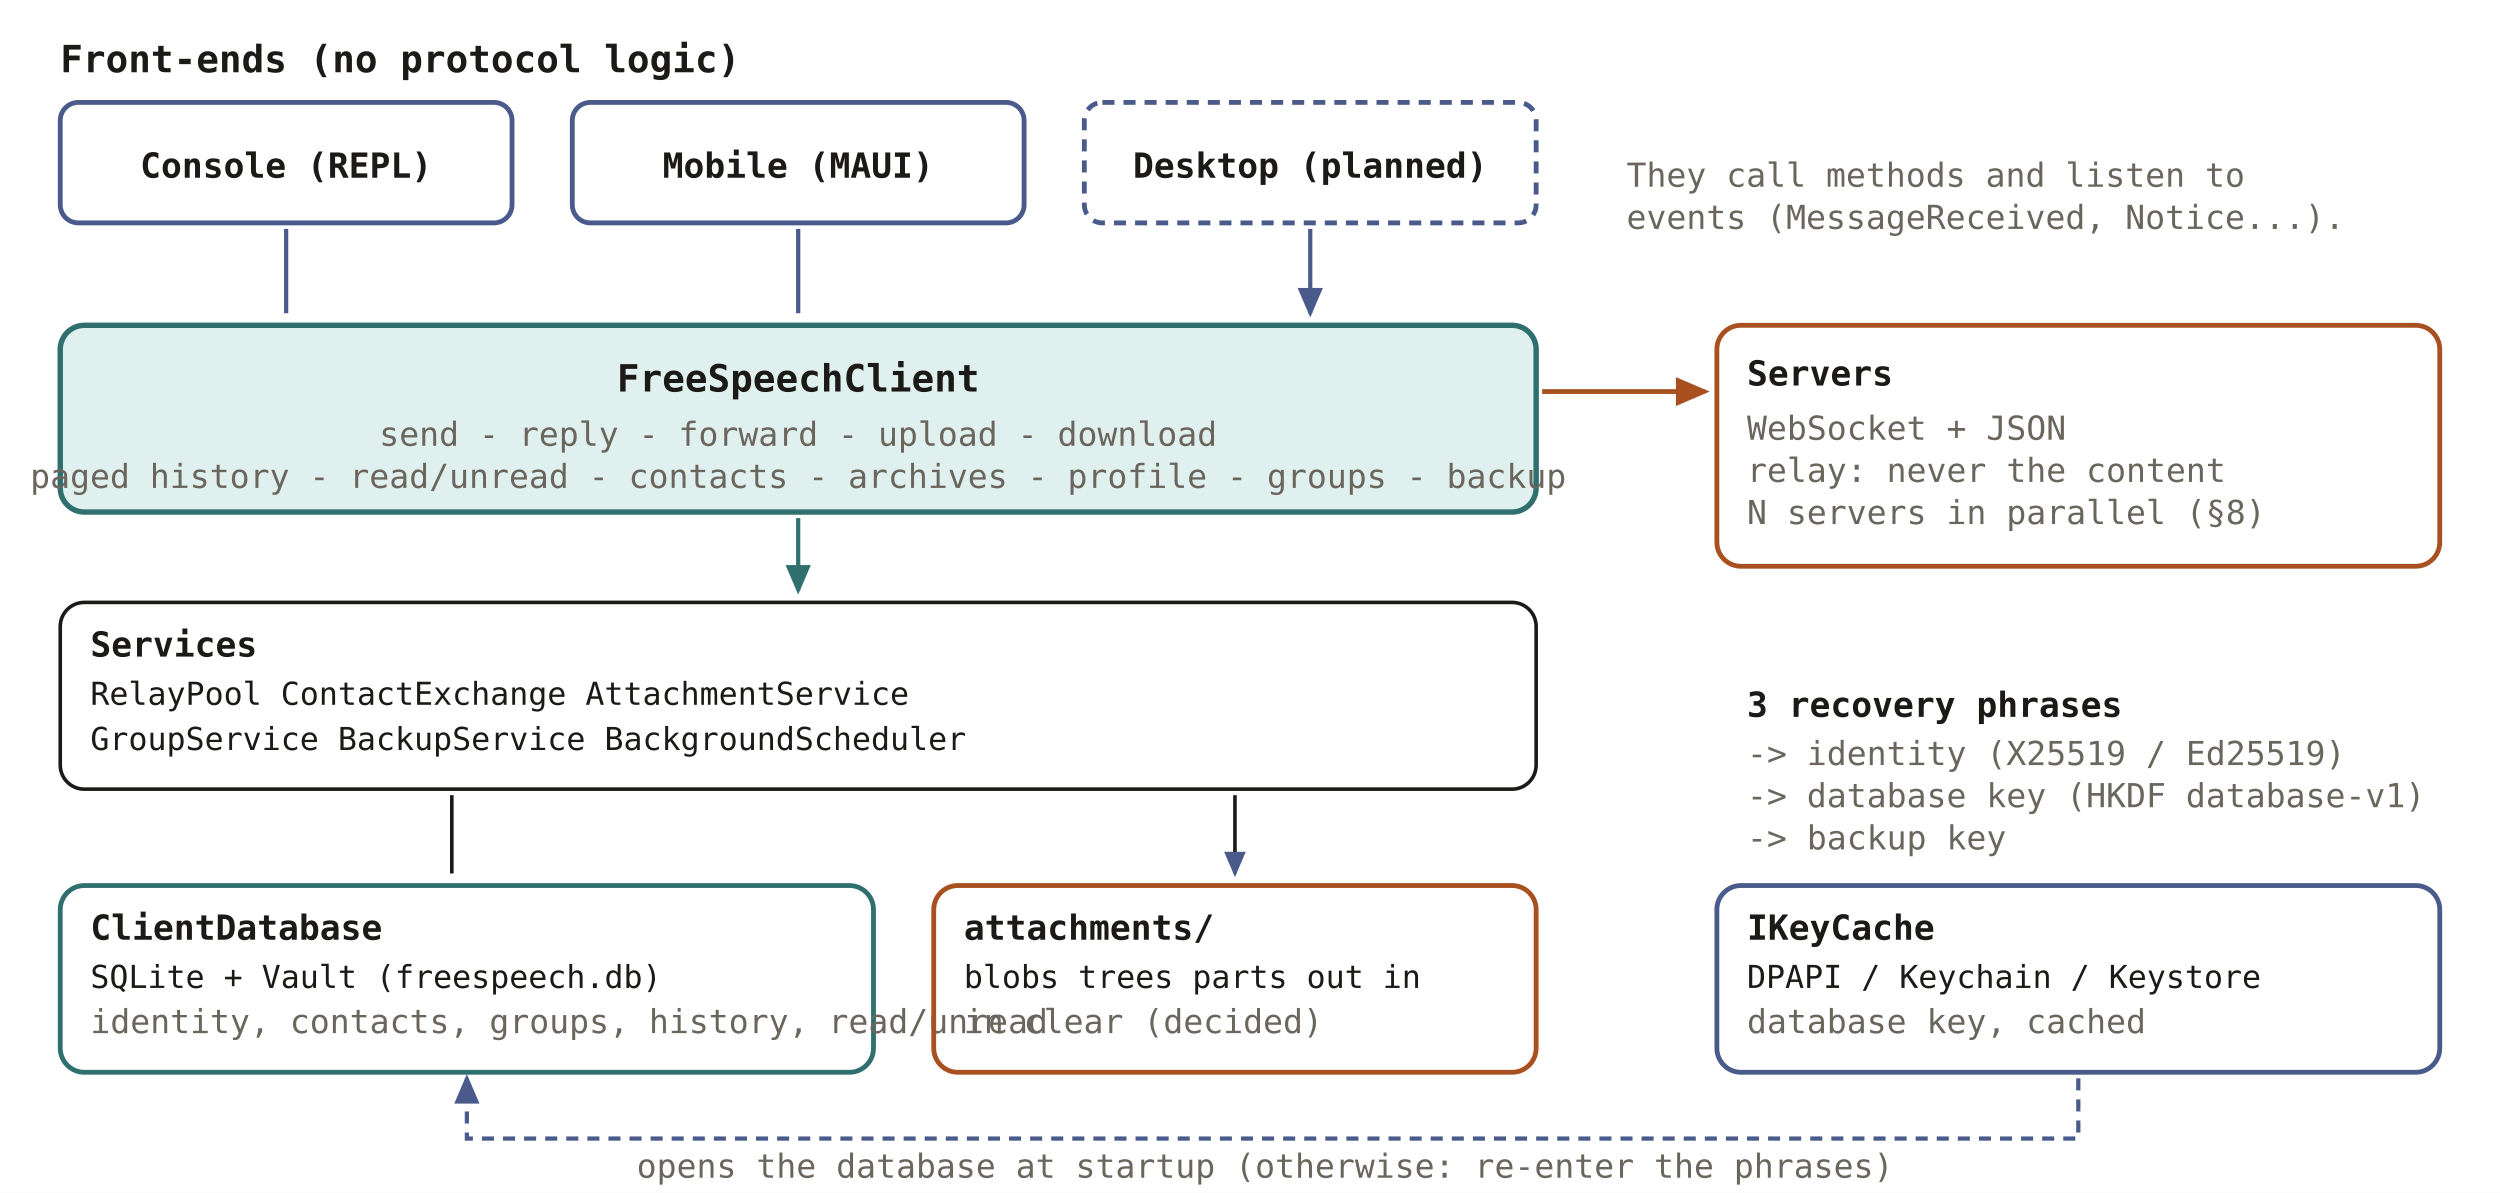
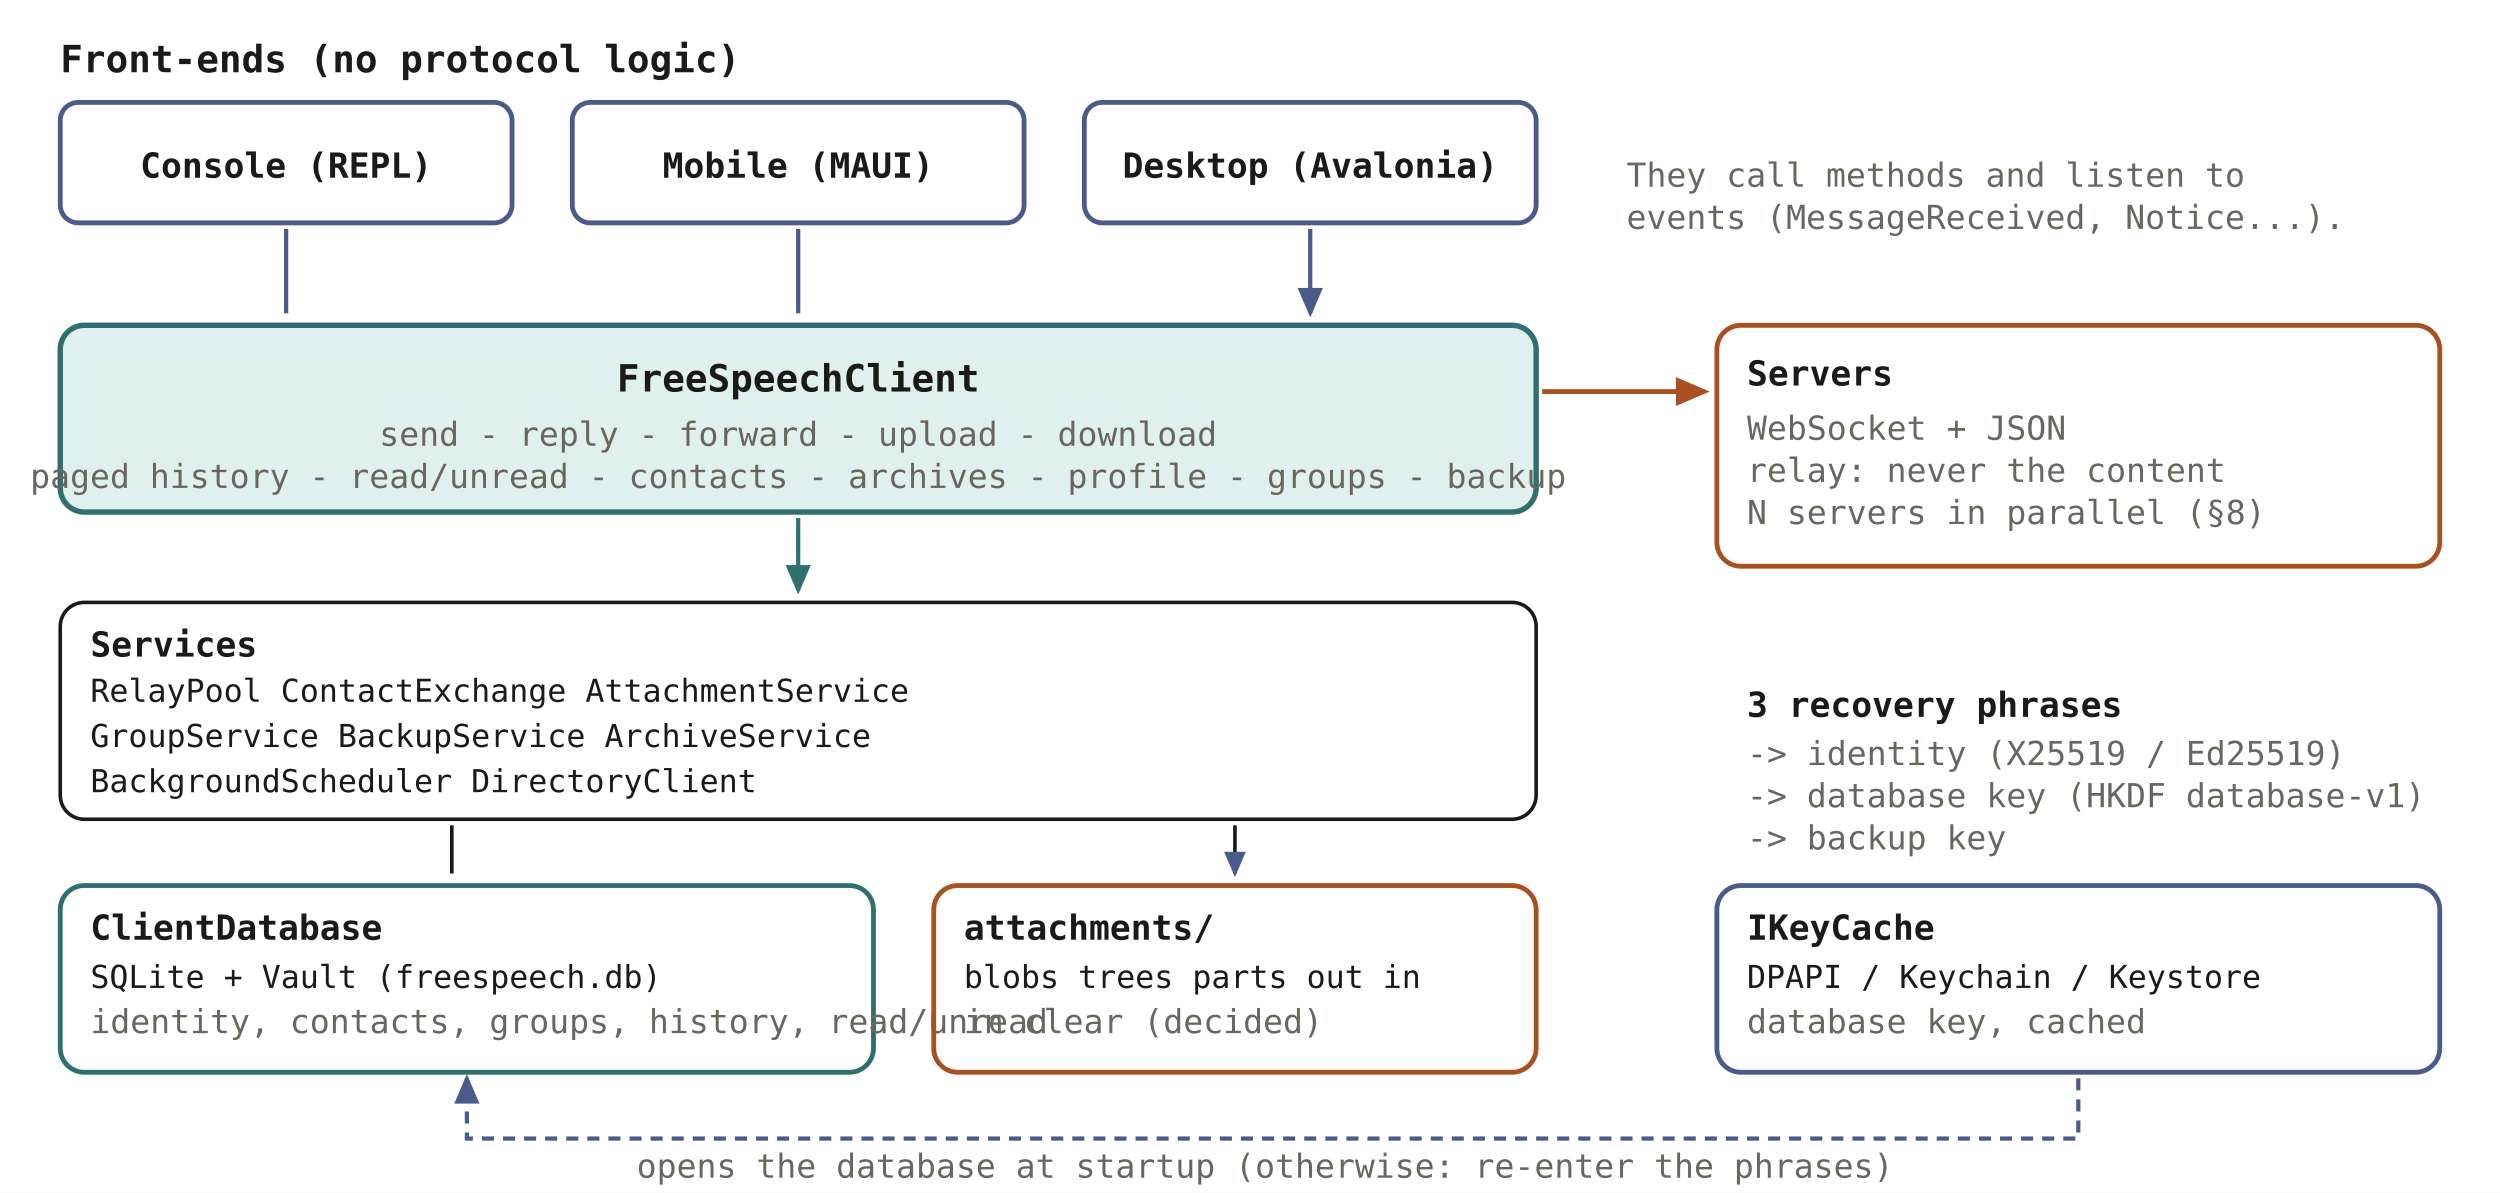
<svg xmlns="http://www.w3.org/2000/svg" viewBox="0 0 830 396" font-family="'IBM Plex Mono',ui-monospace,Consolas,monospace" role="img" aria-label="Front-ends (console, mobile, desktop) call FreeSpeechClient, which orchestrates the services; everything is stored in a SQLite database whose content is encrypted with a key that comes from the three phrases">
  <rect x="0" y="0" width="830" height="396" fill="#ffffff" />
  <style>
    .lbl{font-size:11px;fill:#6b665d;font-family:'IBM Plex Mono',monospace}
    .lbl-strong{font-size:11.5px;fill:#1c1a17;font-weight:600;font-family:'IBM Plex Mono',monospace}
    .actor{font-size:12.5px;fill:#1c1a17;font-weight:600;font-family:'IBM Plex Mono',monospace}
    .col{font-size:10.5px;fill:#1c1a17;font-family:'IBM Plex Mono',monospace}
    .key{font-size:10.5px;fill:#a8501f;font-family:'IBM Plex Mono',monospace;font-weight:600}
  </style>
  <text x="20" y="24" class="actor">Front-ends (no protocol logic)</text>
  <rect x="20" y="34" width="150" height="40" rx="6" fill="none" stroke="#4a5a8a" stroke-width="1.6" />
  <text x="95" y="59" class="lbl-strong" text-anchor="middle">Console (REPL)</text>
  <rect x="190" y="34" width="150" height="40" rx="6" fill="none" stroke="#4a5a8a" stroke-width="1.6" />
  <text x="265" y="59" class="lbl-strong" text-anchor="middle">Mobile (MAUI)</text>
-   <rect x="360" y="34" width="150" height="40" rx="6" fill="none" stroke="#4a5a8a" stroke-width="1.6" stroke-dasharray="4 3" />
-   <text x="435" y="59" class="lbl-strong" text-anchor="middle">Desktop (planned)</text>
+   <rect x="360" y="34" width="150" height="40" rx="6" fill="none" stroke="#4a5a8a" stroke-width="1.6" />
+   <text x="435" y="59" class="lbl-strong" text-anchor="middle">Desktop (Avalonia)</text>
  <path d="M95 76 L95 104 M265 76 L265 104 M435 76 L435 104" stroke="#4a5a8a" stroke-width="1.4" fill="none" marker-end="url(#aB)" />
  <text x="540" y="62" class="lbl">They call methods and listen to</text>
  <text x="540" y="76" class="lbl">events (MessageReceived, Notice...).</text>
  <rect x="20" y="108" width="490" height="62" rx="8" fill="#dff0ef" stroke="#2f6f6e" stroke-width="1.8" />
  <text x="265" y="130" class="actor" text-anchor="middle">FreeSpeechClient</text>
  <text x="265" y="148" class="lbl" text-anchor="middle">send - reply - forward - upload - download</text>
  <text x="265" y="162" class="lbl" text-anchor="middle">paged history - read/unread - contacts - archives - profile - groups - backup</text>
  <path d="M265 172 L265 196" stroke="#2f6f6e" stroke-width="1.4" fill="none" marker-end="url(#aT)" />
-   <rect x="20" y="200" width="490" height="62" rx="8" fill="none" stroke="#1c1a17" stroke-width="1.2" />
+   <rect x="20" y="200" width="490" height="72" rx="8" fill="none" stroke="#1c1a17" stroke-width="1.2" />
  <text x="30" y="218" class="lbl-strong">Services</text>
-   <text x="30" y="234" class="col">RelayPool   ContactExchange   AttachmentService</text>
-   <text x="30" y="249" class="col">GroupService   BackupService   BackgroundScheduler</text>
-   <path d="M150 264 L150 290 M410 264 L410 290" stroke="#1c1a17" stroke-width="1.2" fill="none" marker-end="url(#aB)" />
+   <text x="30" y="233" class="col">RelayPool   ContactExchange   AttachmentService</text>
+   <text x="30" y="248" class="col">GroupService   BackupService   ArchiveService</text>
+   <text x="30" y="263" class="col">BackgroundScheduler   DirectoryClient</text>
+   <path d="M150 274 L150 290 M410 274 L410 290" stroke="#1c1a17" stroke-width="1.2" fill="none" marker-end="url(#aB)" />
  <rect x="20" y="294" width="270" height="62" rx="8" fill="none" stroke="#2f6f6e" stroke-width="1.6" />
  <text x="30" y="312" class="lbl-strong">ClientDatabase</text>
  <text x="30" y="328" class="col">SQLite + Vault (freespeech.db)</text>
  <text x="30" y="343" class="lbl">identity, contacts, groups, history, read/unread</text>
  <rect x="310" y="294" width="200" height="62" rx="8" fill="none" stroke="#a8501f" stroke-width="1.6" />
  <text x="320" y="312" class="lbl-strong">attachments/</text>
  <text x="320" y="328" class="col">blobs trees parts out in</text>
  <text x="320" y="343" class="lbl">in clear (decided)</text>
  <rect x="570" y="108" width="240" height="80" rx="8" fill="none" stroke="#a8501f" stroke-width="1.6" />
  <text x="580" y="128" class="lbl-strong">Servers</text>
  <text x="580" y="146" class="lbl">WebSocket + JSON</text>
  <text x="580" y="160" class="lbl">relay: never the content</text>
  <text x="580" y="174" class="lbl">N servers in parallel (§8)</text>
  <path d="M512 130 L566 130" stroke="#a8501f" stroke-width="1.6" fill="none" marker-end="url(#aR)" />
  <rect x="570" y="294" width="240" height="62" rx="8" fill="none" stroke="#4a5a8a" stroke-width="1.6" />
  <text x="580" y="312" class="lbl-strong">IKeyCache</text>
  <text x="580" y="328" class="col">DPAPI / Keychain / Keystore</text>
  <text x="580" y="343" class="lbl">database key, cached</text>
  <path d="M690 358 L690 378 L155 378 L155 358" stroke="#4a5a8a" stroke-width="1.4" fill="none" stroke-dasharray="4 3" marker-end="url(#aB)" />
  <text x="420" y="391" class="lbl" text-anchor="middle">opens the database at startup (otherwise: re-enter the phrases)</text>
  <text x="580" y="238" class="lbl-strong">3 recovery phrases</text>
  <text x="580" y="254" class="lbl">-&gt; identity (X25519 / Ed25519)</text>
  <text x="580" y="268" class="lbl">-&gt; database key (HKDF database-v1)</text>
  <text x="580" y="282" class="lbl">-&gt; backup key</text>
  <defs>
    <marker id="aT" markerWidth="8" markerHeight="8" refX="6" refY="3" orient="auto">
      <polygon points="0,0 7,3 0,6" fill="#2f6f6e" />
    </marker>
    <marker id="aB" markerWidth="8" markerHeight="8" refX="6" refY="3" orient="auto">
      <polygon points="0,0 7,3 0,6" fill="#4a5a8a" />
    </marker>
    <marker id="aR" markerWidth="8" markerHeight="8" refX="6" refY="3" orient="auto">
      <polygon points="0,0 7,3 0,6" fill="#a8501f" />
    </marker>
  </defs>
</svg>
